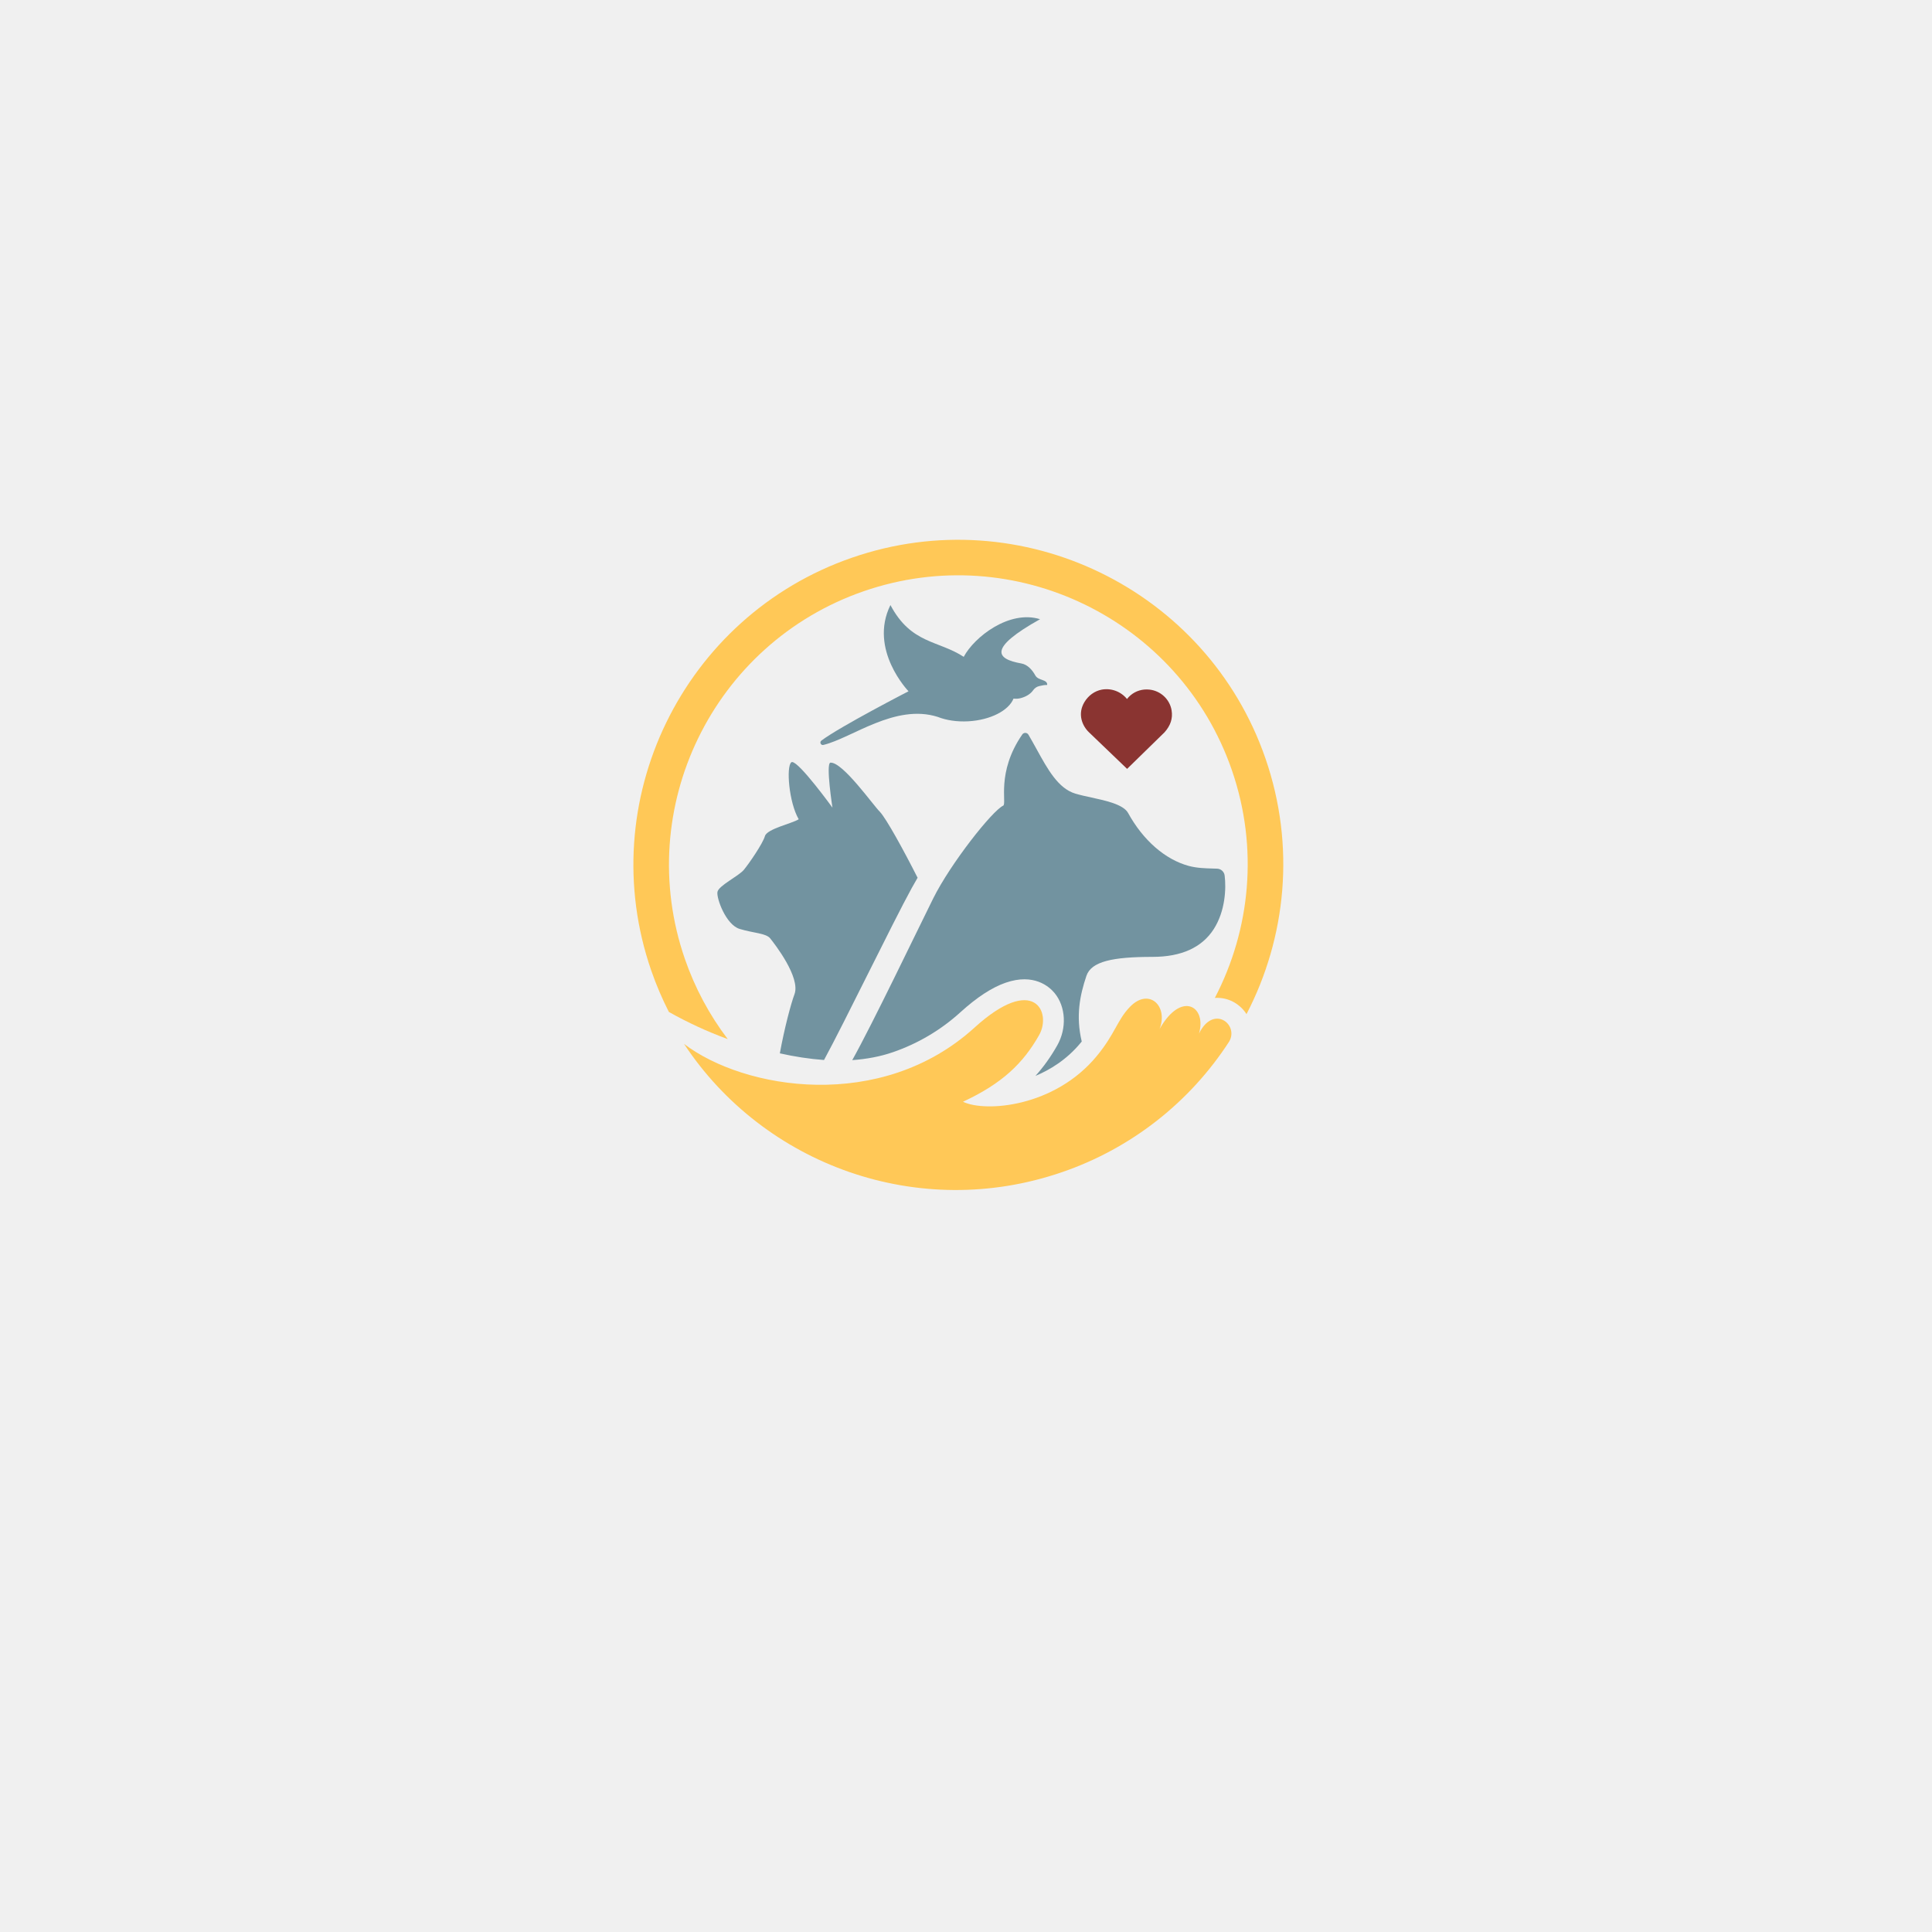
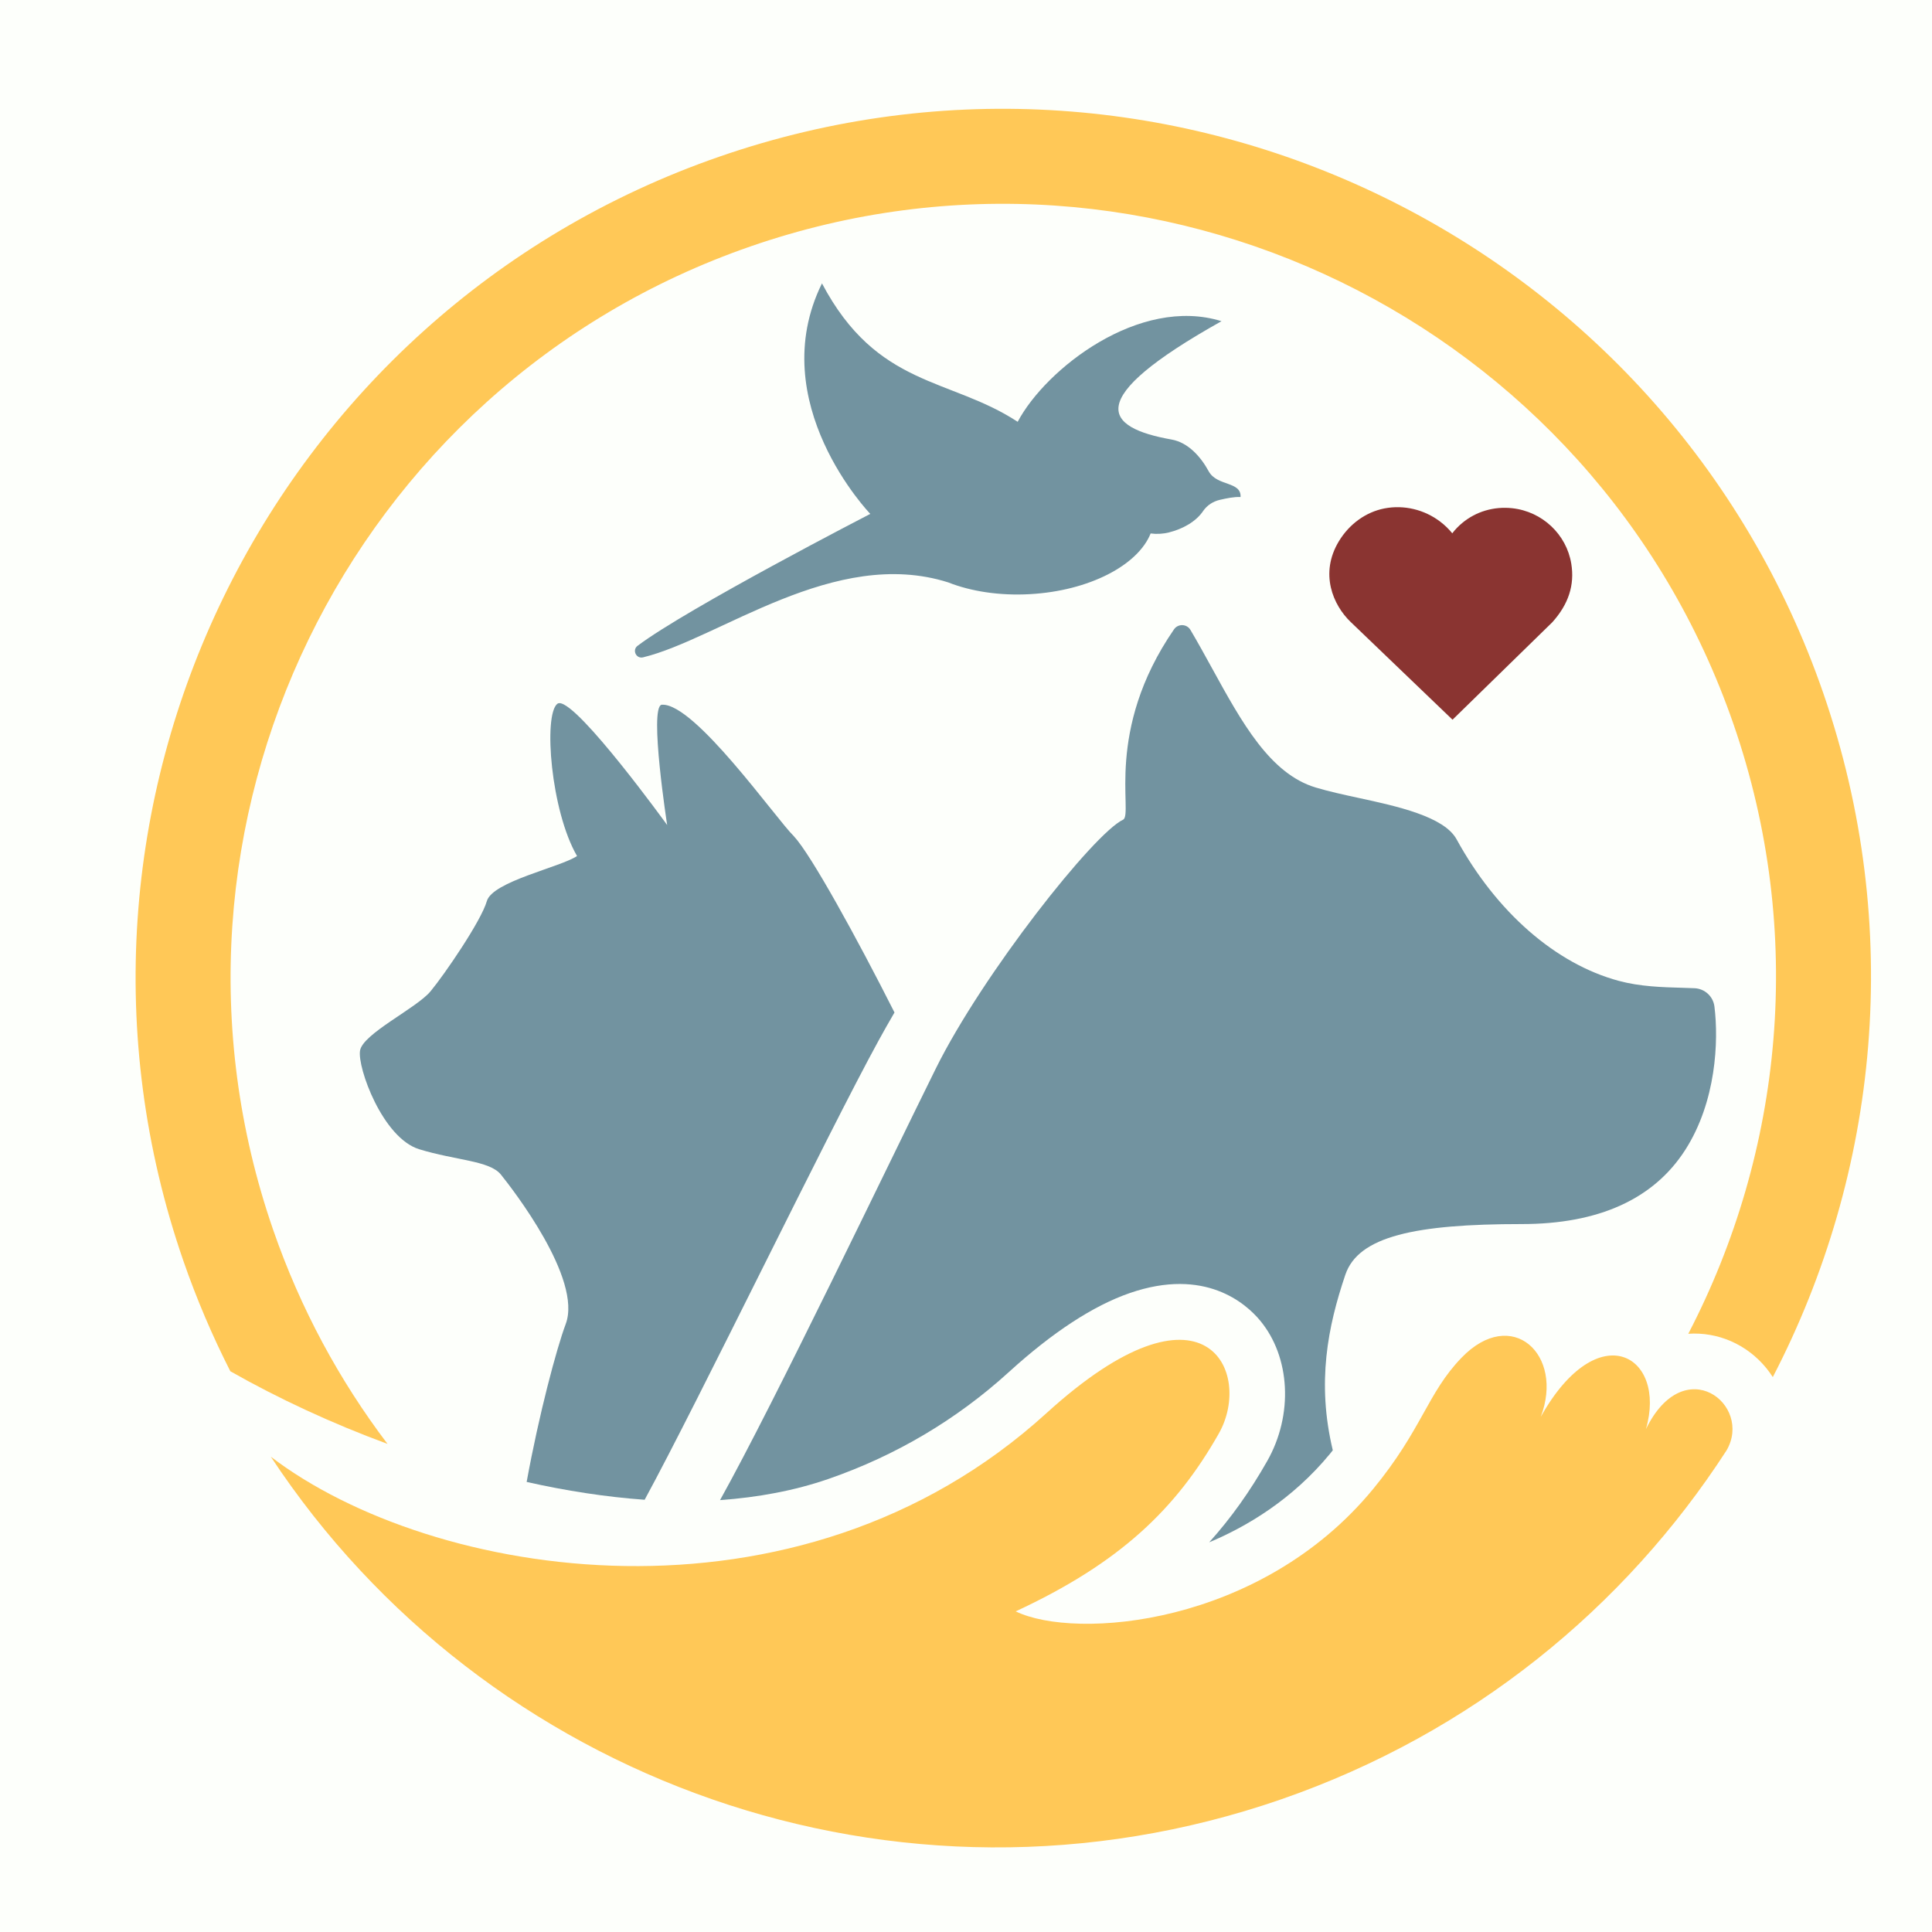
- <svg width="500" height="500" version="1.0" viewBox="0 0 375 375">
+ <svg xmlns="http://www.w3.org/2000/svg" width="500" zoomAndPan="magnify" viewBox="0 0 375 375" height="500" preserveAspectRatio="xMidYMid meet" version="1.0">
  <defs>
-     <clipPath id="a">
-       <path d="M209 133.5h18.754v15.738H209Zm0 0" />
+     <clipPath id="d48032939d">
+       <path d="M 258 98 L 305.902 98 L 305.902 139.695 L 258 139.695 Z M 258 98 " clip-rule="nonzero" />
    </clipPath>
-     <clipPath id="b">
-       <path d="M210.504 136.242c-1.43 2.363-.422 4.66.848 5.88l7.418 7.116 7.257-7.09c1.18-1.312 1.633-2.707 1.383-4.253-.347-2.145-2.113-3.81-4.297-4.043-1.336-.145-2.629.234-3.636 1.07-.274.226-.516.48-.727.754a5.123 5.123 0 0 0-4.934-1.813c-1.343.262-2.55 1.13-3.312 2.38" />
+     <clipPath id="54176a2dec">
+       <path d="M 259.891 105.031 C 256.07 111.328 258.762 117.457 262.148 120.711 L 281.934 139.695 L 301.305 120.777 C 304.449 117.277 305.656 113.566 304.988 109.434 C 304.062 103.715 299.352 99.281 293.527 98.645 C 289.961 98.262 286.512 99.273 283.82 101.508 C 283.094 102.109 282.445 102.781 281.883 103.516 C 281.215 102.68 280.43 101.922 279.539 101.246 C 276.445 98.895 272.504 97.957 268.723 98.684 C 265.137 99.379 261.918 101.691 259.891 105.031 " clip-rule="nonzero" />
    </clipPath>
  </defs>
-   <path fill="#7293a0" d="M148.469 162.293c-.406 1.43-3.07 5.316-4.094 6.547-1.023 1.226-4.914 3.07-5.121 4.297-.203 1.23 1.64 6.343 4.3 7.164 2.665.816 5.122.82 5.942 1.84.82 1.023 5.938 7.57 4.711 10.847-.672 1.785-1.95 6.575-2.84 11.465 2.871.645 5.754 1.09 8.574 1.293 3.961-7.27 13.262-26.512 17.02-33.363a93.46 93.46 0 0 1 1.144-2.012c-2.77-5.473-6.066-11.453-7.308-12.789-1.32-1.289-7.207-9.668-9.59-9.55-.012 0-.027 0-.039.003-.906.246.41 8.727.41 8.727s-6.406-8.848-7.828-8.848a.258.258 0 0 0-.156.05c-1.024.821-.469 7.782 1.433 11.052-1.23.82-6.148 1.843-6.558 3.277ZM165.422 205.77c2.773-.2 5.43-.688 7.879-1.536h.004a37.766 37.766 0 0 0 13.12-7.765c3.173-2.887 6.126-4.813 8.774-5.727 5.48-1.894 8.453.758 9.477 1.988 2.21 2.657 2.426 6.848.523 10.2-1.246 2.195-2.633 4.144-4.219 5.902 2.688-1.121 6.028-3.082 8.79-6.437.066-.083.125-.16.195-.243-1.18-4.925-.363-8.98.91-12.742.945-2.797 5.09-3.68 12.824-3.68 5.59 0 9.59-1.812 11.883-5.382 2.254-3.512 2.434-7.91 2.121-10.41a1.519 1.519 0 0 0-1.445-1.329c-.32-.011-.645-.023-.922-.03-1.422-.04-3.031-.087-4.582-.5-4.59-1.235-8.887-4.985-11.793-10.282-.91-1.656-4.348-2.402-7.11-3-1.113-.238-2.163-.469-3.132-.758-3.32-.992-5.364-4.715-7.531-8.656-.516-.934-1.04-1.883-1.57-2.781a.71.71 0 0 0-1.196-.043c-5.082 7.367-2.961 13.363-3.692 13.812-2.113.965-10.222 11.219-13.617 18.055-3.363 6.777-11.73 24.25-15.691 31.344Zm0 0" />
-   <path fill="#ffc857" d="M129.828 196.418a78.143 78.143 0 0 0 11.426 5.273 55.92 55.92 0 0 1-8.316-15.554c-10.125-29.242 5.445-61.266 34.714-71.383 29.266-10.117 61.313 5.445 71.438 34.687 5.246 15.153 3.59 31.047-3.29 44.254 2.141-.144 4.24.746 5.673 2.489.172.21.328.433.472.656 7.707-14.824 9.555-32.656 3.672-49.653-11.37-32.835-47.36-50.308-80.222-38.949-32.864 11.356-50.352 47.317-38.985 80.157a63.55 63.55 0 0 0 3.418 8.023Zm0 0" />
-   <path fill="#ffc857" d="M232.727 200.613c1.546-5.343-3.47-8.324-7.649-.886 1.73-4.52-2.11-8.082-5.766-4.286-2.476 2.567-2.847 5.188-6.421 9.524-8.18 9.937-21.641 10.984-25.977 8.883 7.594-3.528 11.652-7.434 14.766-12.914 2.507-4.414-.942-12.004-12.532-1.473-18.136 16.48-44.714 12.05-56.378 3.156 15.527 23.528 45.554 34.512 73.437 24.875a62.947 62.947 0 0 0 32.375-25.328c1.938-3.305-3.066-7.262-5.855-1.55Zm0 0" />
-   <path fill="#7293a0" d="M200.945 131.086c-.57-1.04-1.488-2.094-2.703-2.309-4.847-.859-6.601-2.867 3.633-8.59-5.96-1.851-12.77 3.446-14.816 7.305-4.946-3.234-10.211-2.472-14.227-10.05-4.277 8.667 3.512 16.734 3.512 16.734s-13.293 6.847-16.914 9.574c-.414.313-.102.965.398.84 5.543-1.344 13.914-8.059 22.18-5.442 1.644.649 3.715.98 5.945.856 4.313-.242 7.844-2.102 8.77-4.406a3.67 3.67 0 0 0 1.332-.075c.996-.25 1.957-.777 2.484-1.554a2 2 0 0 1 1.227-.813c.5-.113.988-.222 1.496-.203.058-1.156-1.719-.77-2.317-1.867Zm0 0" />
-   <g clip-path="url(#a)">
-     <g clip-path="url(#b)">
-       <path fill="#8a3431" d="M209.805 133.773h17.672v15.465h-17.672Zm0 0" />
+   <rect x="-37.5" width="450" fill="#ffffff" y="-37.5" height="450" fill-opacity="1" />
+   <rect x="-37.5" width="450" fill="#ffffff" y="-37.5" height="450" fill-opacity="1" />
+   <rect x="-37.5" width="450" fill="#fdfffb" y="-37.5" height="450" fill-opacity="1" />
+   <path fill="#7293a0" d="M 94.492 174.918 C 93.402 178.742 86.285 189.141 83.555 192.426 C 80.82 195.707 70.43 200.633 69.883 203.918 C 69.336 207.199 74.258 220.879 81.367 223.066 C 88.48 225.25 95.043 225.262 97.23 227.992 C 99.418 230.723 113.086 248.234 109.805 256.992 C 108.016 261.77 104.602 274.57 102.223 287.645 C 109.898 289.371 117.59 290.559 125.125 291.105 C 135.699 271.668 160.531 220.215 170.574 201.902 C 171.492 200.219 172.52 198.414 173.621 196.523 C 166.227 181.891 157.422 165.898 154.105 162.328 C 150.582 158.879 134.859 136.473 128.504 136.785 C 128.465 136.785 128.426 136.789 128.395 136.797 C 125.977 137.461 129.496 160.137 129.496 160.137 C 129.496 160.137 112.391 136.477 108.586 136.477 C 108.422 136.477 108.285 136.523 108.176 136.609 C 105.434 138.805 106.922 157.414 112.004 166.156 C 108.711 168.352 95.578 171.086 94.492 174.918 Z M 94.492 174.918 " fill-opacity="1" fill-rule="nonzero" />
+   <path fill="#7293a0" d="M 139.758 291.172 C 147.164 290.637 154.25 289.328 160.797 287.062 C 160.801 287.062 160.801 287.062 160.801 287.062 C 173.887 282.527 185.68 275.547 195.84 266.297 C 204.312 258.586 212.199 253.438 219.27 250.988 C 233.906 245.922 241.844 253.02 244.578 256.309 C 250.48 263.402 251.051 274.617 245.973 283.574 C 242.645 289.441 238.945 294.656 234.703 299.363 C 241.887 296.355 250.801 291.121 258.176 282.152 C 258.355 281.926 258.516 281.719 258.695 281.5 C 255.543 268.328 257.73 257.484 261.129 247.43 C 263.652 239.949 274.723 237.59 295.371 237.59 C 310.305 237.59 320.98 232.746 327.105 223.199 C 333.125 213.809 333.605 202.047 332.77 195.363 C 332.523 193.391 330.887 191.902 328.91 191.812 C 328.051 191.777 327.188 191.75 326.449 191.727 C 322.652 191.621 318.348 191.5 314.215 190.387 C 301.957 187.086 290.48 177.066 282.719 162.902 C 280.289 158.473 271.113 156.48 263.738 154.883 C 260.77 154.242 257.957 153.629 255.375 152.855 C 246.512 150.195 241.047 140.246 235.258 129.711 C 233.883 127.207 232.488 124.672 231.066 122.27 C 230.367 121.078 228.656 121.02 227.871 122.16 C 214.309 141.852 219.973 157.887 218.023 159.086 C 212.375 161.672 190.723 189.082 181.66 207.363 C 172.68 225.488 150.336 272.203 139.758 291.172 Z M 139.758 291.172 " fill-opacity="1" fill-rule="nonzero" />
+   <path fill="#ffc857" d="M 44.707 266.16 C 53.992 271.434 64.359 276.262 75.219 280.262 C 65.895 267.973 58.316 254.031 53.008 238.676 C 25.973 160.484 67.559 74.867 145.711 47.816 C 223.863 20.762 309.434 62.371 336.473 140.566 C 350.48 181.07 346.062 223.566 327.695 258.883 C 333.398 258.5 339.012 260.883 342.836 265.543 C 343.297 266.105 343.711 266.695 344.098 267.293 C 364.676 227.652 369.609 179.98 353.898 134.535 C 323.535 46.734 227.438 0.016 139.684 30.387 C 51.93 60.758 5.227 156.906 35.586 244.711 C 38.168 252.168 41.23 259.32 44.707 266.16 Z M 44.707 266.16 " fill-opacity="1" fill-rule="nonzero" />
+   <path fill="#ffc857" d="M 319.477 277.387 C 323.605 263.098 310.219 255.125 299.059 275.008 C 303.672 262.93 293.426 253.406 283.66 263.555 C 277.043 270.422 276.055 277.422 266.516 289.023 C 244.668 315.586 208.723 318.391 197.148 312.766 C 217.426 303.34 228.266 292.895 236.574 278.242 C 243.27 266.438 234.062 246.141 203.109 274.301 C 154.68 318.363 83.711 306.527 52.562 282.742 C 94.031 345.648 174.211 375.023 248.66 349.254 C 285.664 336.445 315.363 312.047 335.117 281.531 C 340.293 272.691 326.926 262.117 319.477 277.387 Z M 319.477 277.387 " fill-opacity="1" fill-rule="nonzero" />
+   <path fill="#7293a0" d="M 234.609 91.48 C 233.098 88.699 230.645 85.887 227.398 85.312 C 214.449 83.012 209.77 77.641 237.094 62.344 C 221.18 57.391 203 71.551 197.531 81.871 C 184.328 73.227 170.262 75.266 159.543 55.004 C 148.121 78.168 168.922 99.746 168.922 99.746 C 168.922 99.746 133.426 118.055 123.754 125.348 C 122.648 126.176 123.48 127.918 124.82 127.59 C 139.621 123.992 161.977 106.043 184.047 113.043 C 188.438 114.777 193.965 115.656 199.918 115.324 C 211.43 114.68 220.867 109.711 223.34 103.543 C 224.496 103.695 225.695 103.641 226.891 103.344 C 229.559 102.676 232.117 101.27 233.527 99.188 C 234.289 98.066 235.484 97.309 236.805 97.012 C 238.141 96.711 239.445 96.426 240.793 96.469 C 240.957 93.383 236.215 94.418 234.609 91.48 Z M 234.609 91.48 " fill-opacity="1" fill-rule="nonzero" />
+   <g clip-path="url(#d48032939d)">
+     <g clip-path="url(#54176a2dec)">
+       <path fill="#8a3431" d="M 258.023 98.445 L 305.168 98.445 L 305.168 139.695 L 258.023 139.695 Z M 258.023 98.445 " fill-opacity="1" fill-rule="nonzero" />
    </g>
  </g>
</svg>
